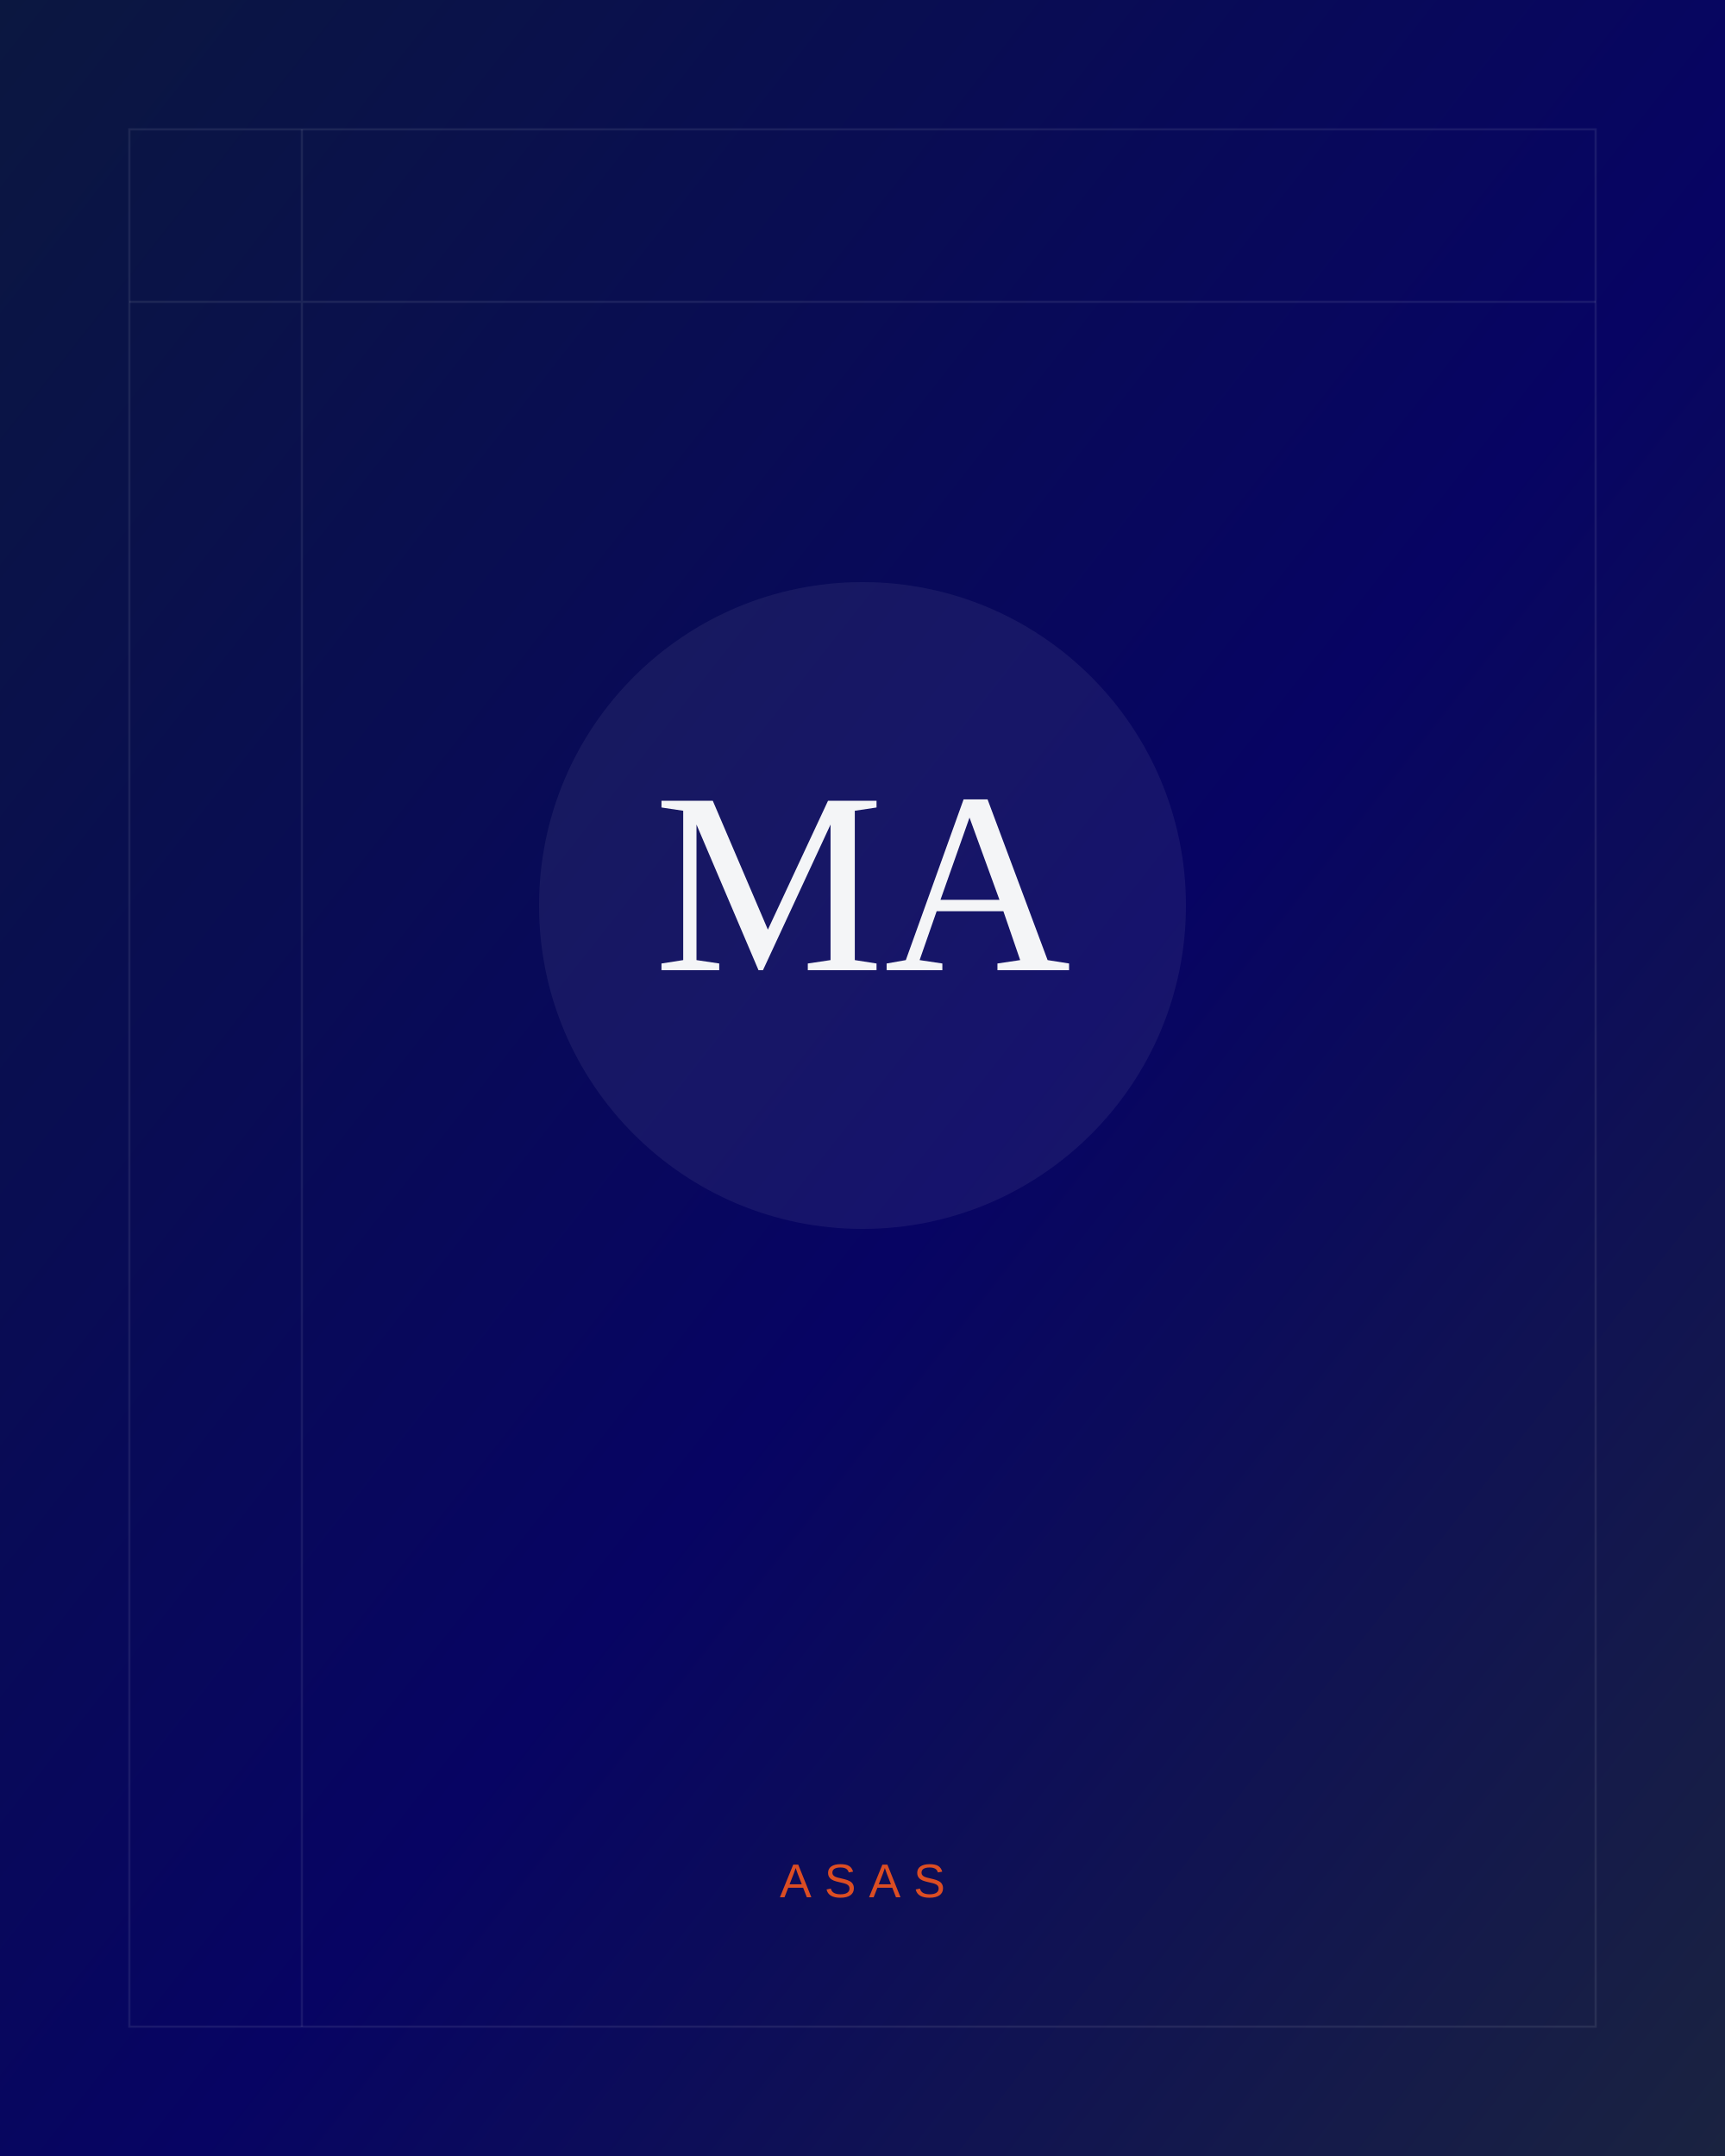
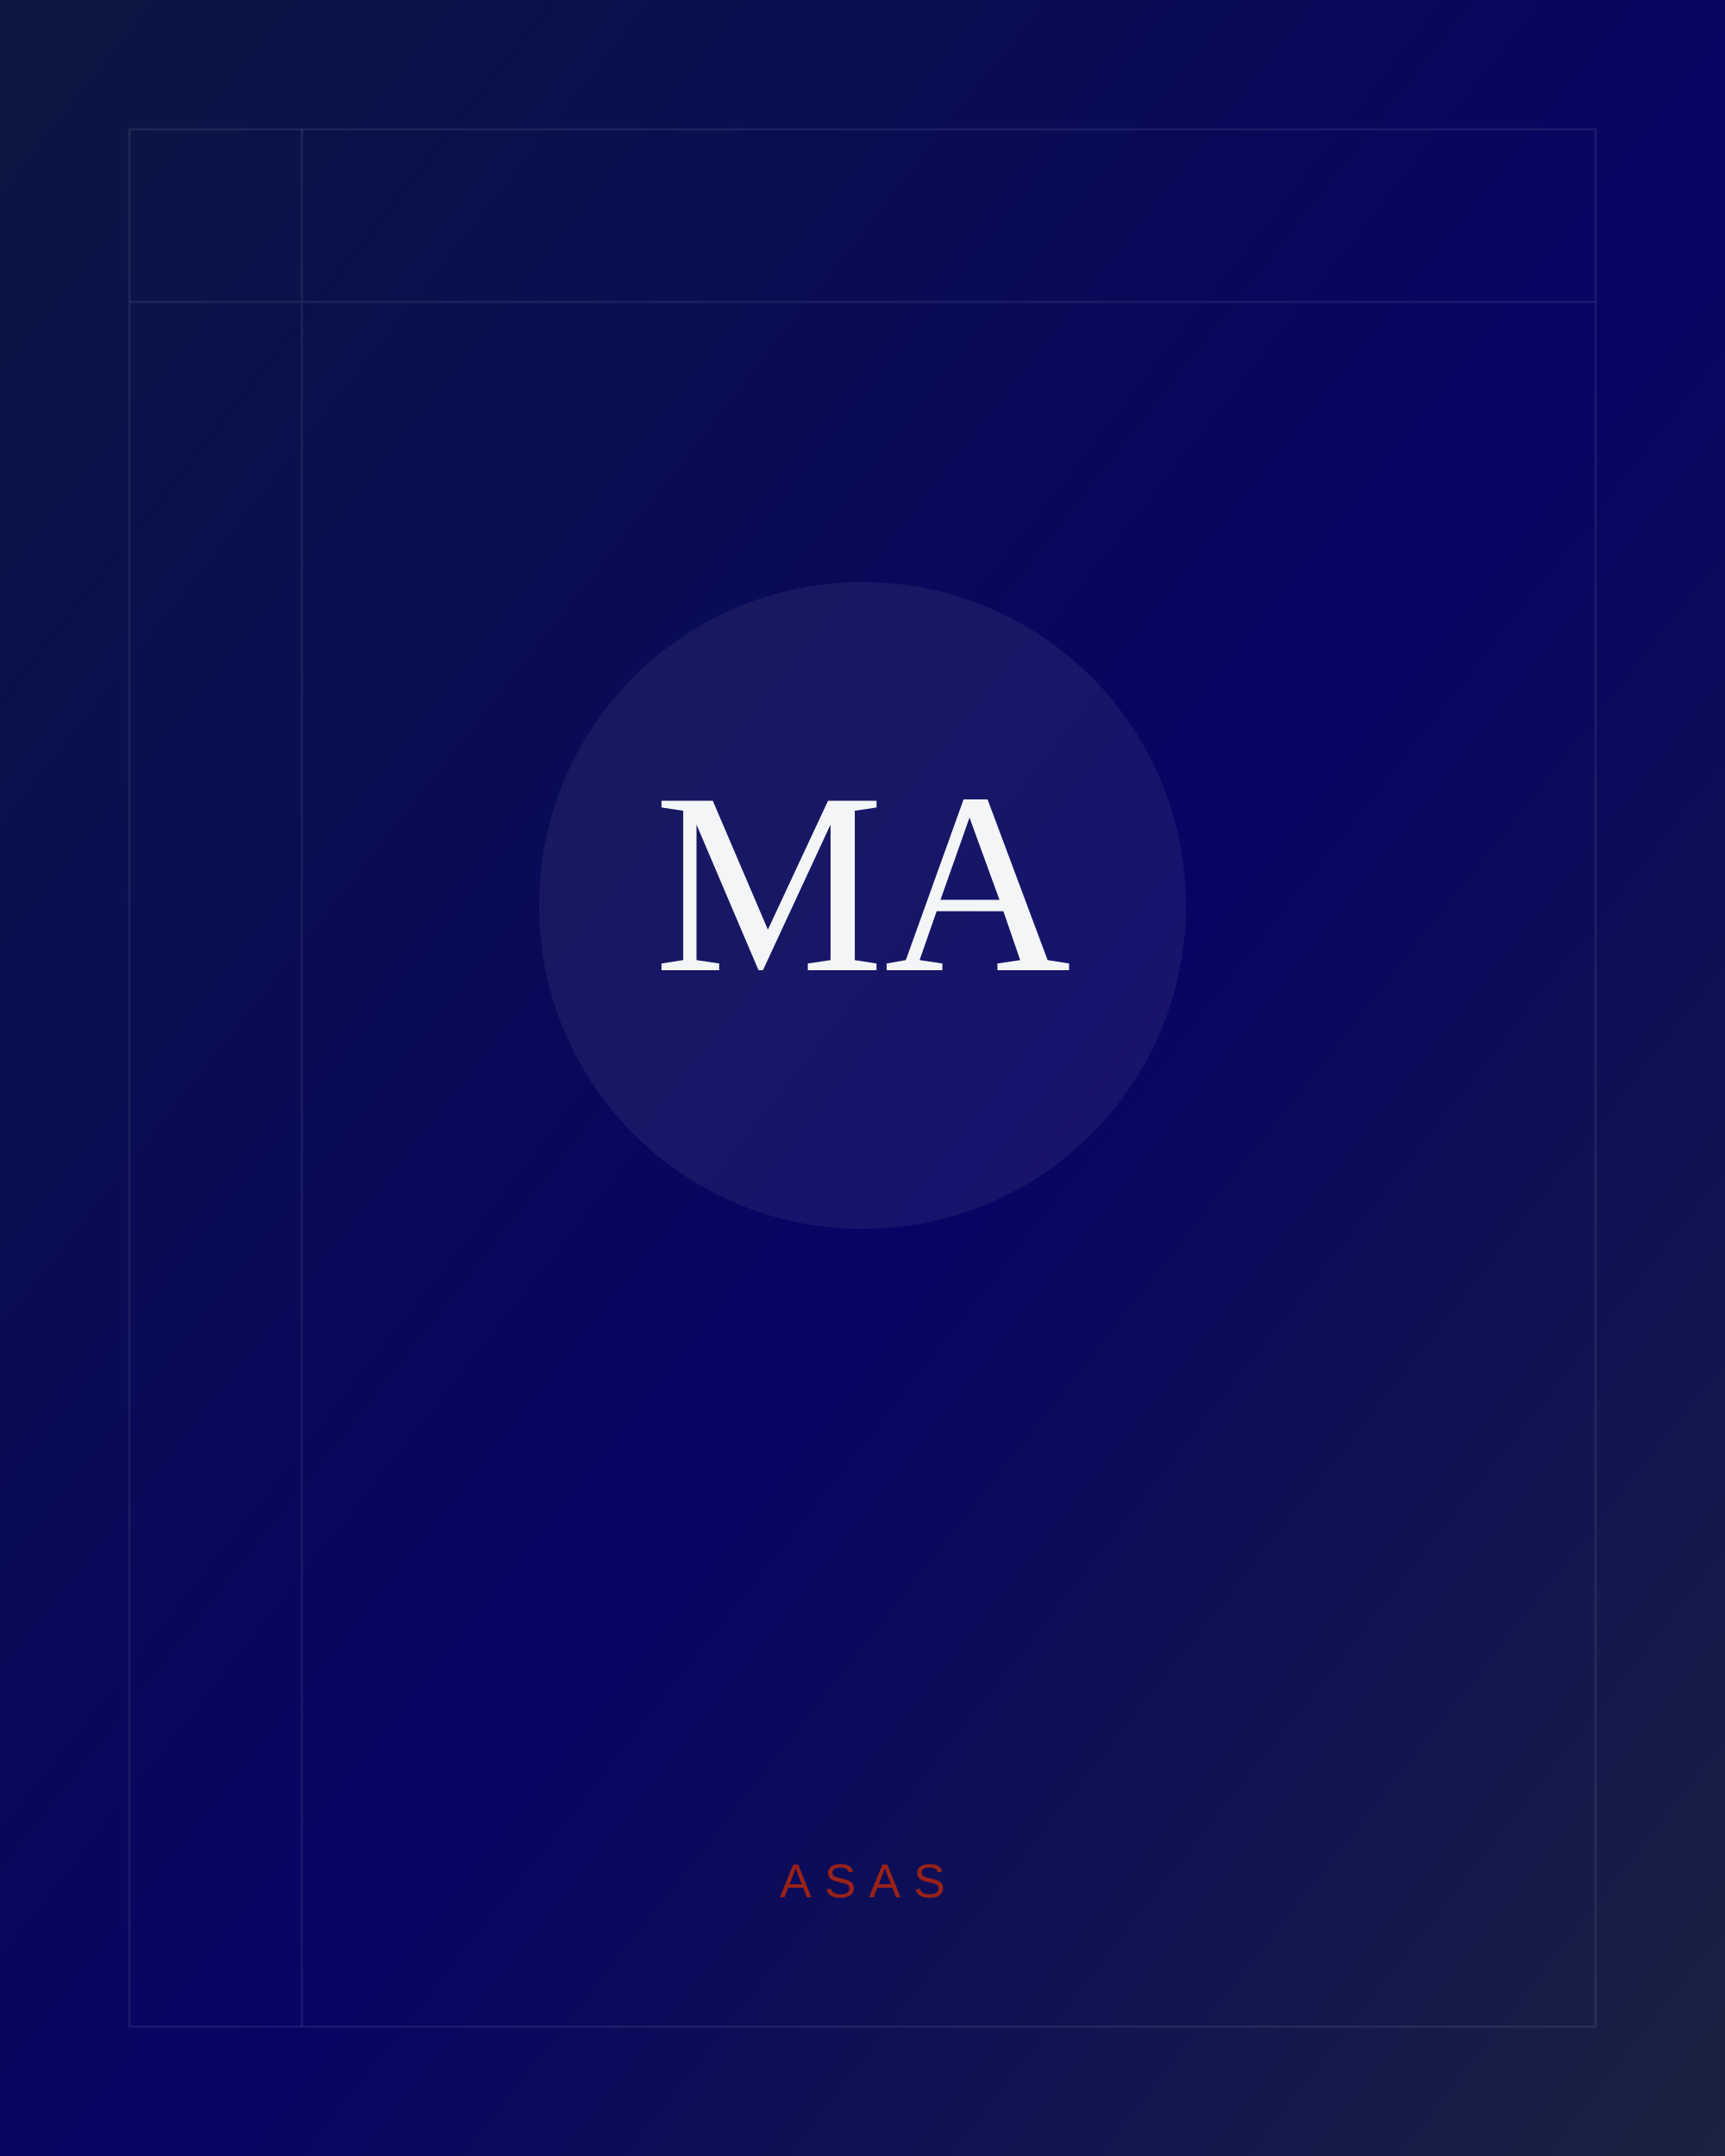
<svg xmlns="http://www.w3.org/2000/svg" width="800" height="1000" viewBox="0 0 800 1000" role="img" aria-label="Demo portrait">
  <defs>
    <linearGradient id="g" x1="0" y1="0" x2="1" y2="1">
      <stop offset="0%" stop-color="#0B1740" />
      <stop offset="55%" stop-color="#070463" />
      <stop offset="100%" stop-color="#1A2340" />
    </linearGradient>
  </defs>
  <rect width="800" height="1000" fill="url(#g)" />
  <g fill="none" stroke="rgba(255,255,255,0.08)" stroke-width="1">
    <path d="M60 60 H740 V940 H60 Z" />
    <path d="M60 140 H740 M140 60 V940" />
  </g>
  <circle cx="400" cy="420" r="150" fill="rgba(255,255,255,0.06)" />
  <text x="400" y="450" text-anchor="middle" font-family="Georgia, Times New Roman, serif" font-size="120" fill="#F4F5F7">MA</text>
-   <text x="400" y="880" text-anchor="middle" font-family="Segoe UI, Arial, sans-serif" font-size="22" letter-spacing="6" fill="rgba(229,80,33,0.95)">ASAS</text>
+   <text x="400" y="880" text-anchor="middle" font-family="Segoe UI, Arial, sans-serif" font-size="22" letter-spacing="6" fill="rgba(160, 35, 21,0.95)">ASAS</text>
</svg>
